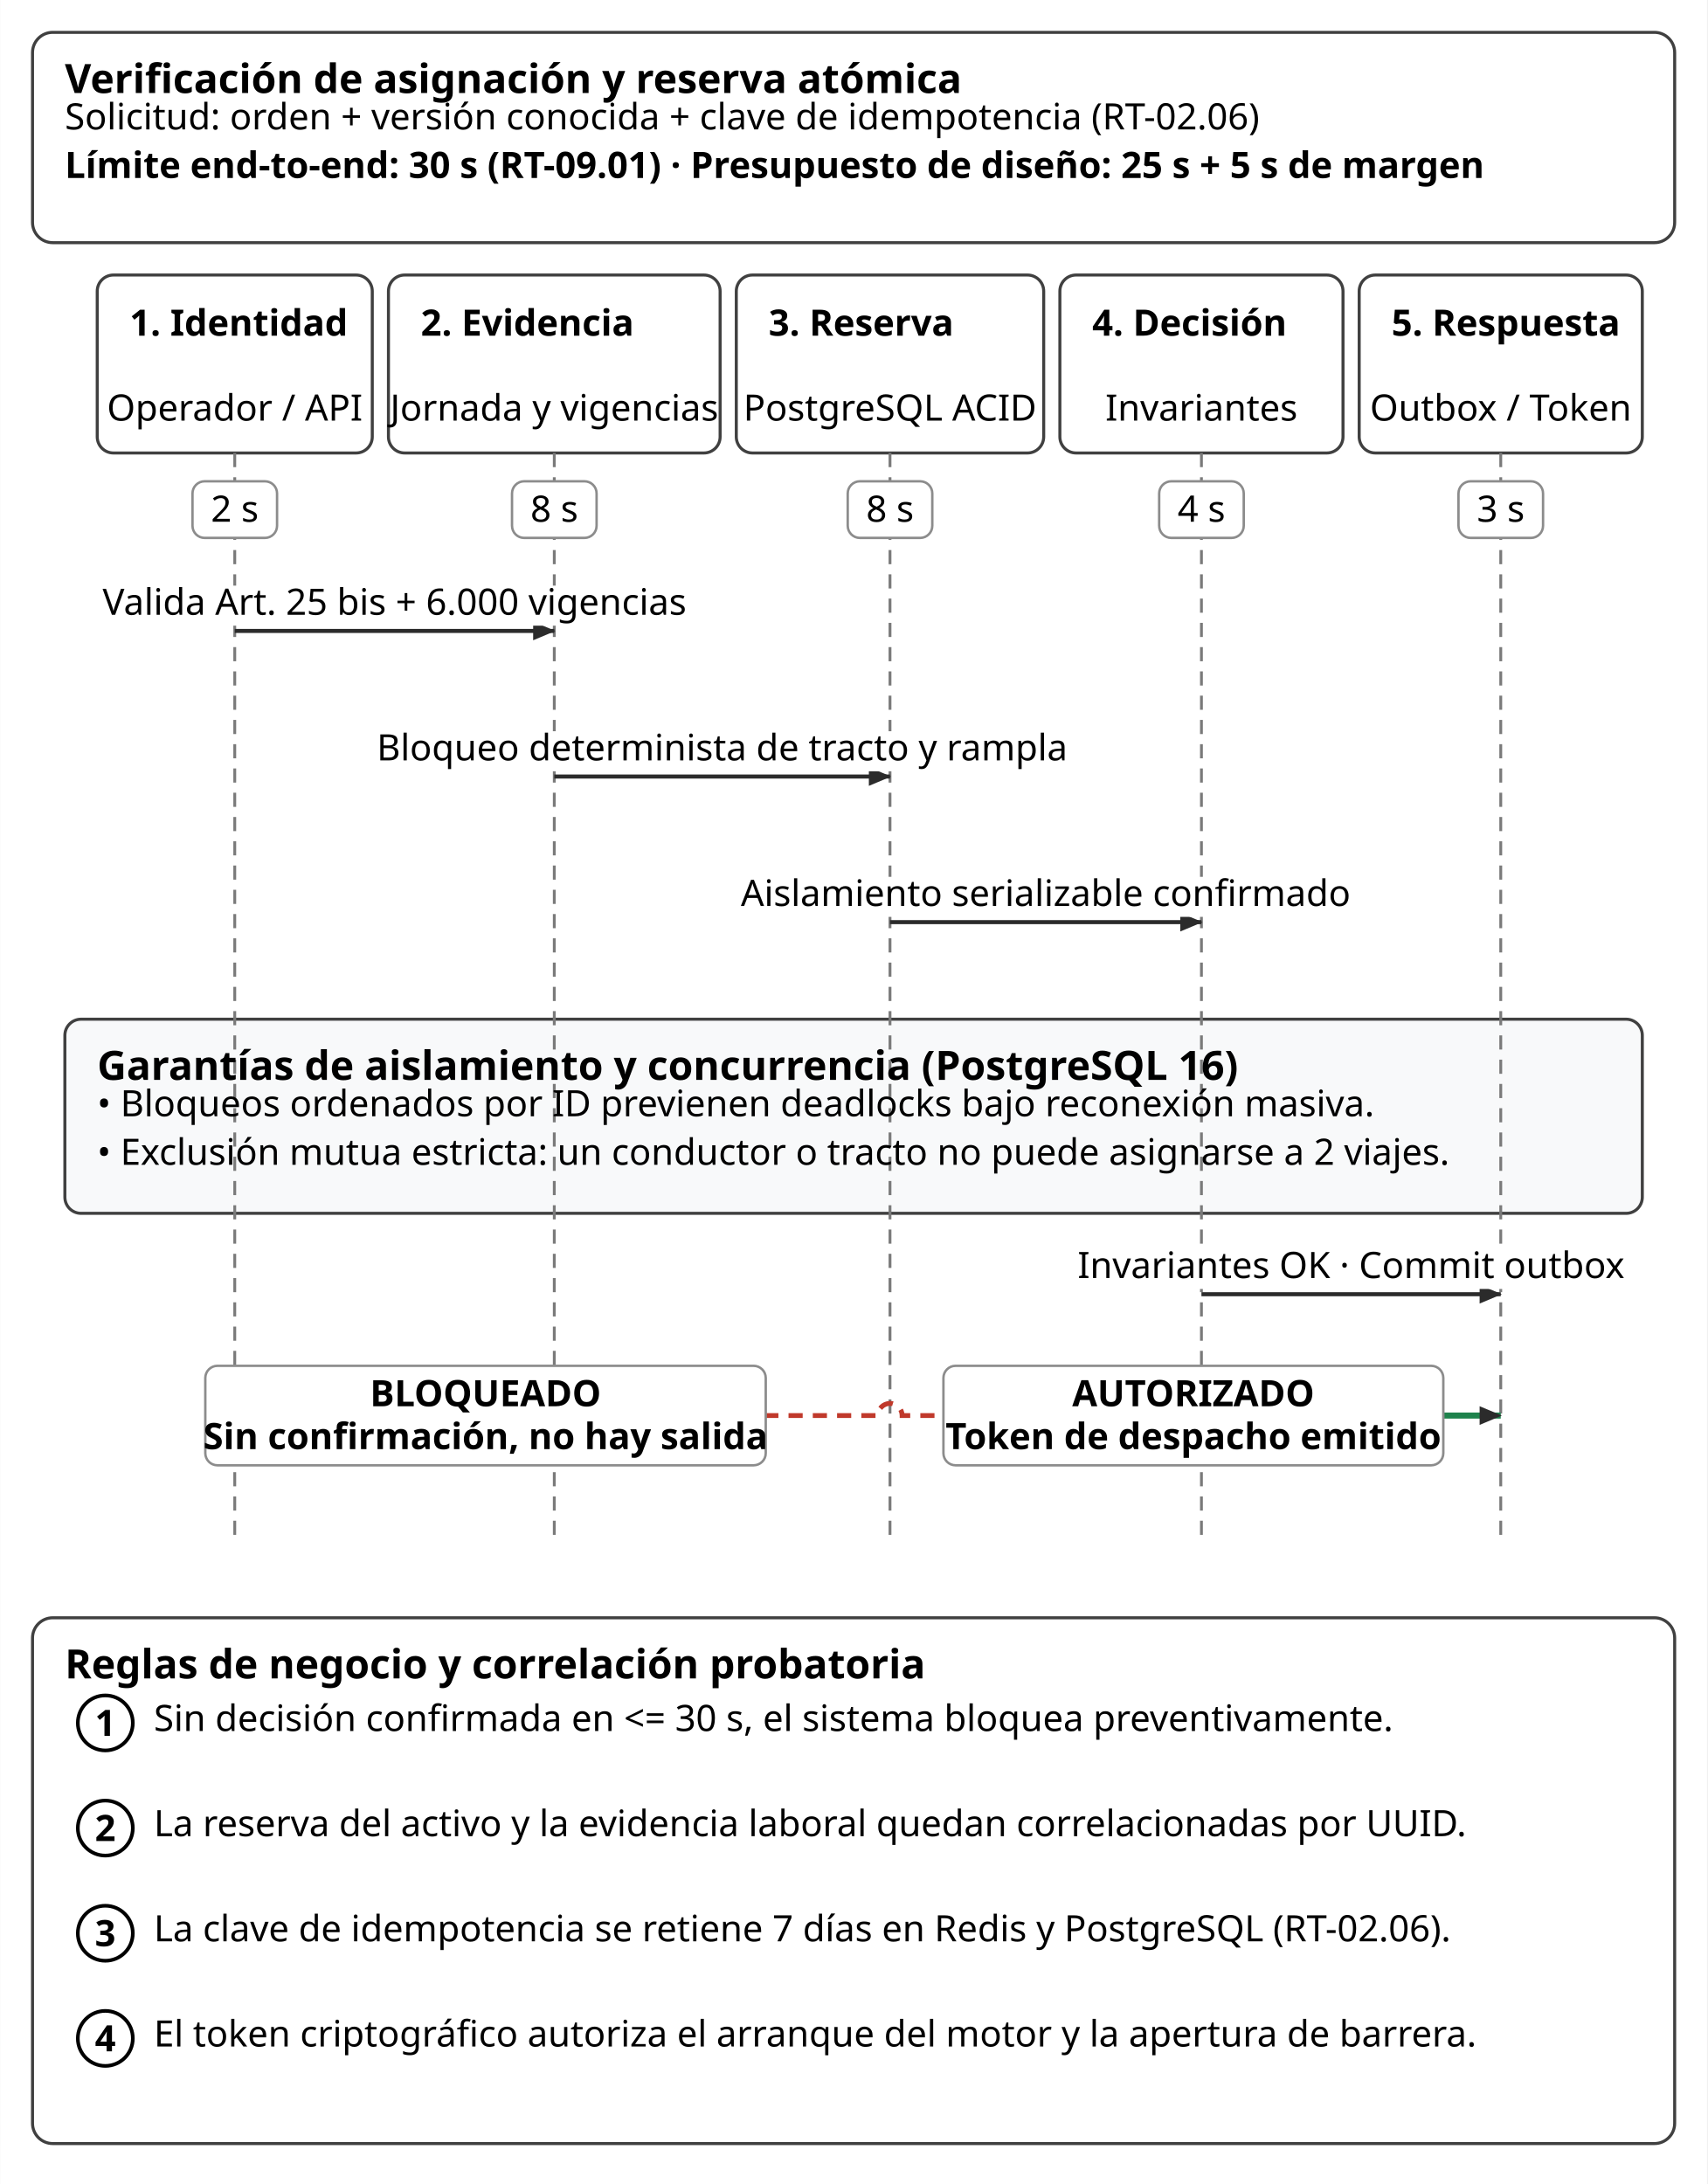
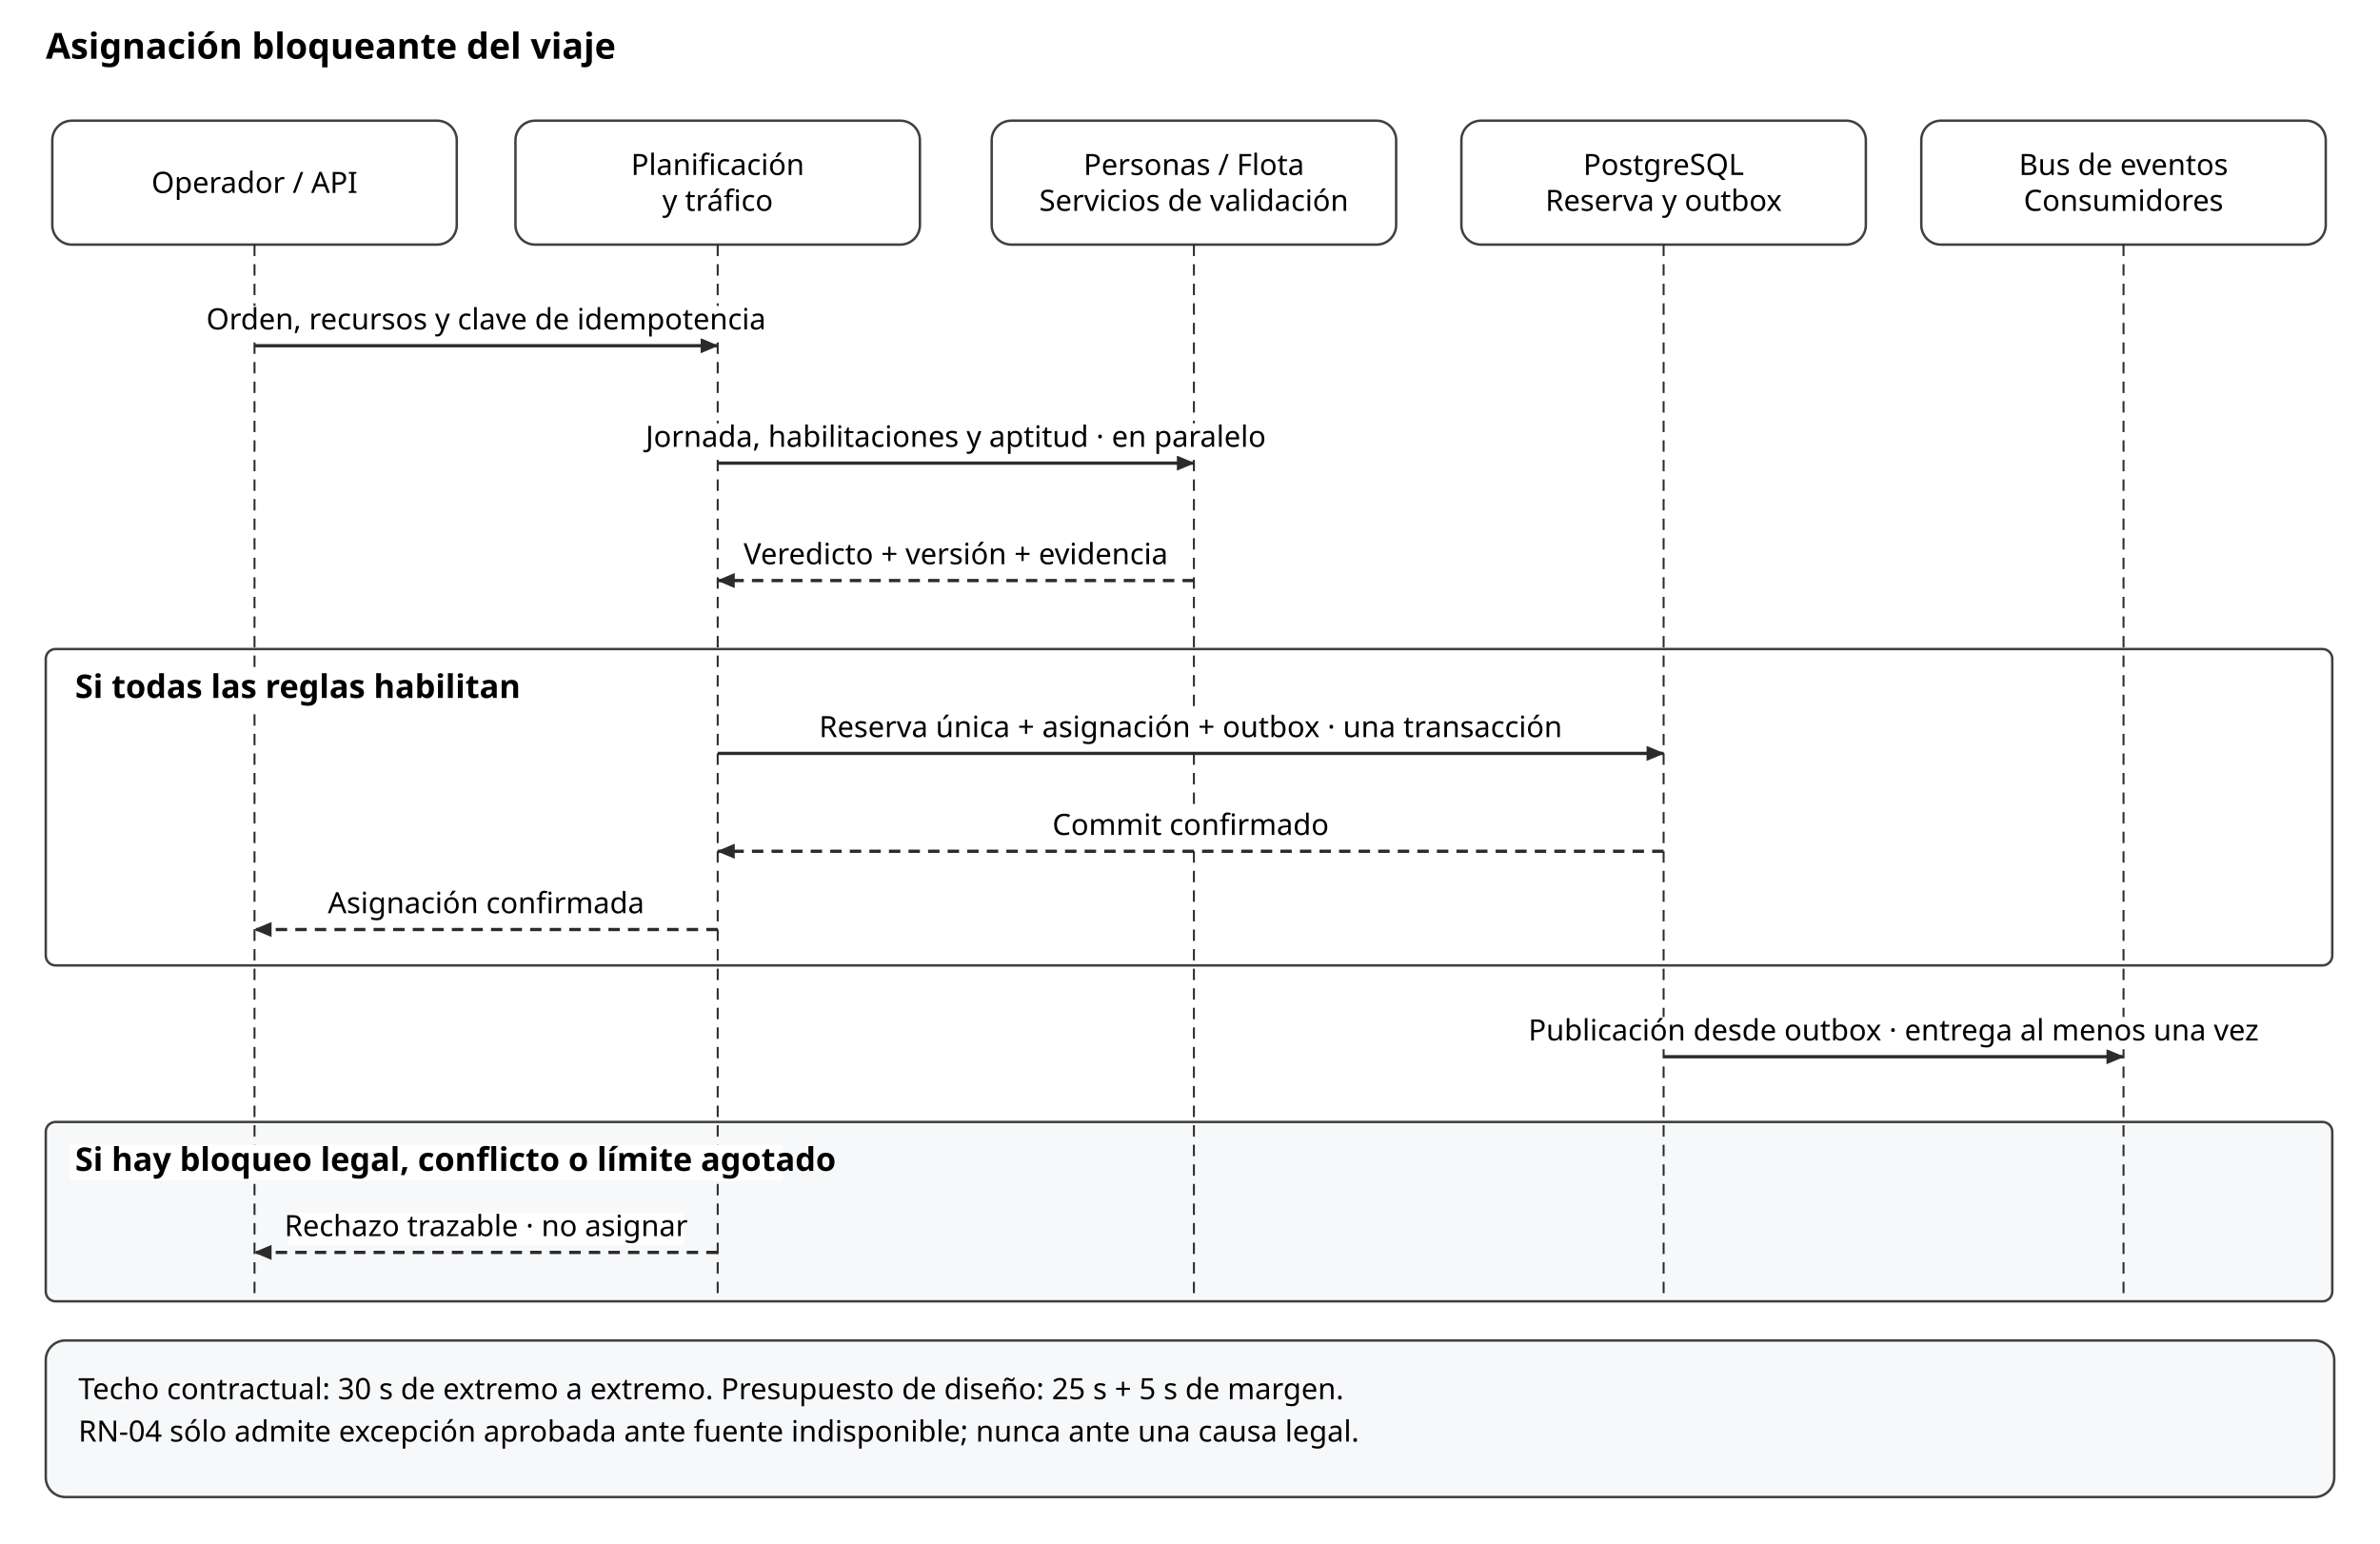
- <svg xmlns="http://www.w3.org/2000/svg" width="148.9mm" height="190.5mm" viewBox="0 0 422 540">
+ <svg xmlns="http://www.w3.org/2000/svg" width="257.4mm" height="167.0mm" viewBox="0 0 729.6 473.4">
  <defs>
    <marker id="fin-n" viewBox="0 0 10 10" refX="9.5" refY="5" markerWidth="5.5" markerHeight="5.5" markerUnits="userSpaceOnUse" orient="auto">
      <path d="M0,0.8 L10,5 L0,9.2 z" fill="#2B2B2B" />
    </marker>
    <marker id="ini-n" viewBox="0 0 10 10" refX="0.5" refY="5" markerWidth="5.5" markerHeight="5.5" markerUnits="userSpaceOnUse" orient="auto">
      <path d="M10,0.8 L0,5 L10,9.2 z" fill="#2B2B2B" />
    </marker>
    <marker id="fin-r" viewBox="0 0 10 10" refX="9.5" refY="5" markerWidth="5.5" markerHeight="5.5" markerUnits="userSpaceOnUse" orient="auto">
      <path d="M0,0.8 L10,5 L0,9.2 z" fill="#C0392B" />
    </marker>
    <marker id="ini-r" viewBox="0 0 10 10" refX="0.5" refY="5" markerWidth="5.5" markerHeight="5.5" markerUnits="userSpaceOnUse" orient="auto">
      <path d="M10,0.8 L0,5 L10,9.2 z" fill="#C0392B" />
    </marker>
  </defs>
-   <rect x="0" y="0" width="422" height="540" fill="#FFFFFF" />
+   <rect x="0" y="0" width="729.6" height="473.4" fill="#FFFFFF" />
  <g id="grupos">
-     <rect x="8.00" y="8.00" width="406.00" height="52.00" rx="5" fill="#FFFFFF" stroke="#404040" stroke-width="0.75" />
-     <rect x="24.00" y="68.00" width="68.00" height="44.00" rx="4" fill="#FFFFFF" stroke="#404040" stroke-width="0.75" />
-     <rect x="96.00" y="68.00" width="82.00" height="44.00" rx="4" fill="#FFFFFF" stroke="#404040" stroke-width="0.75" />
-     <rect x="182.00" y="68.00" width="76.00" height="44.00" rx="4" fill="#FFFFFF" stroke="#404040" stroke-width="0.75" />
-     <rect x="262.00" y="68.00" width="70.00" height="44.00" rx="4" fill="#FFFFFF" stroke="#404040" stroke-width="0.75" />
-     <rect x="336.00" y="68.00" width="70.00" height="44.00" rx="4" fill="#FFFFFF" stroke="#404040" stroke-width="0.75" />
-     <rect x="16.00" y="252.00" width="390.00" height="48.00" rx="4" fill="#F8F9FA" stroke="#404040" stroke-width="0.75" />
-     <rect x="8.00" y="400.00" width="406.00" height="130.00" rx="5" fill="#FFFFFF" stroke="#404040" stroke-width="0.75" />
+     <rect x="16.00" y="37.00" width="124.00" height="38.00" rx="6" fill="#FFFFFF" stroke="#404040" stroke-width="0.75" />
+     <rect x="158.00" y="37.00" width="124.00" height="38.00" rx="6" fill="#FFFFFF" stroke="#404040" stroke-width="0.75" />
+     <rect x="304.00" y="37.00" width="124.00" height="38.00" rx="6" fill="#FFFFFF" stroke="#404040" stroke-width="0.75" />
+     <rect x="448.00" y="37.00" width="124.00" height="38.00" rx="6" fill="#FFFFFF" stroke="#404040" stroke-width="0.75" />
+     <rect x="589.00" y="37.00" width="124.00" height="38.00" rx="6" fill="#FFFFFF" stroke="#404040" stroke-width="0.75" />
+     <rect x="14.00" y="199.00" width="701.00" height="97.00" rx="3" fill="#FFFFFF" stroke="#404040" stroke-width="0.75" />
+     <rect x="14.00" y="344.00" width="701.00" height="55.00" rx="3" fill="#F7F8FA" stroke="#404040" stroke-width="0.75" />
+     <rect x="14.00" y="411.00" width="701.60" height="48.00" rx="6" fill="#F7F8FA" stroke="#404040" stroke-width="0.75" />
  </g>
  <g id="flechas">
-     <path d="M58.00,112.00 L58.00,380.00" fill="none" stroke="#7A7A7A" stroke-width="0.7" stroke-linejoin="miter" stroke-dasharray="3.5 2.5" />
-     <path d="M137.00,112.00 L137.00,380.00" fill="none" stroke="#7A7A7A" stroke-width="0.7" stroke-linejoin="miter" stroke-dasharray="3.5 2.5" />
-     <path d="M220.00,112.00 L220.00,380.00" fill="none" stroke="#7A7A7A" stroke-width="0.7" stroke-linejoin="miter" stroke-dasharray="3.5 2.5" />
-     <path d="M297.00,112.00 L297.00,380.00" fill="none" stroke="#7A7A7A" stroke-width="0.7" stroke-linejoin="miter" stroke-dasharray="3.5 2.5" />
-     <path d="M371.00,112.00 L371.00,380.00" fill="none" stroke="#7A7A7A" stroke-width="0.7" stroke-linejoin="miter" stroke-dasharray="3.5 2.5" />
-     <path d="M58.00,156.00 L137.00,156.00" fill="none" stroke="#2B2B2B" stroke-width="1.0" stroke-linejoin="miter" marker-end="url(#fin-n)" />
-     <path d="M137.00,192.00 L220.00,192.00" fill="none" stroke="#2B2B2B" stroke-width="1.0" stroke-linejoin="miter" marker-end="url(#fin-n)" />
-     <path d="M220.00,228.00 L297.00,228.00" fill="none" stroke="#2B2B2B" stroke-width="1.0" stroke-linejoin="miter" marker-end="url(#fin-n)" />
-     <path d="M297.00,320.00 L371.00,320.00" fill="none" stroke="#2B2B2B" stroke-width="1.0" stroke-linejoin="miter" marker-end="url(#fin-n)" />
-     <path d="M297.00,350.00 L371.00,350.00" fill="none" stroke="#1E824C" stroke-width="1.5" stroke-linejoin="miter" marker-end="url(#fin-n)" />
-     <path d="M297.00,350.00 L223.00,350.00 A3.0,3.0 0 0 0 217.00,350.00 L140.00,350.00 A3.0,3.0 0 0 0 134.00,350.00 L58.00,350.00" fill="none" stroke="#C0392B" stroke-width="1.2" stroke-linejoin="miter" stroke-dasharray="3.5 2.5" marker-end="url(#fin-r)" />
+     <path d="M78.00,75.00 L78.00,399.00" fill="none" stroke="#2B2B2B" stroke-width="0.6" stroke-linejoin="miter" stroke-dasharray="3.5 2.5" />
+     <path d="M220.00,75.00 L220.00,399.00" fill="none" stroke="#2B2B2B" stroke-width="0.6" stroke-linejoin="miter" stroke-dasharray="3.5 2.5" />
+     <path d="M366.00,75.00 L366.00,399.00" fill="none" stroke="#2B2B2B" stroke-width="0.6" stroke-linejoin="miter" stroke-dasharray="3.5 2.5" />
+     <path d="M510.00,75.00 L510.00,399.00" fill="none" stroke="#2B2B2B" stroke-width="0.6" stroke-linejoin="miter" stroke-dasharray="3.5 2.5" />
+     <path d="M651.00,75.00 L651.00,399.00" fill="none" stroke="#2B2B2B" stroke-width="0.6" stroke-linejoin="miter" stroke-dasharray="3.5 2.5" />
+     <path d="M78.00,106.00 L220.00,106.00" fill="none" stroke="#2B2B2B" stroke-width="1.0" stroke-linejoin="miter" marker-end="url(#fin-n)" />
+     <path d="M220.00,142.00 L366.00,142.00" fill="none" stroke="#2B2B2B" stroke-width="1.0" stroke-linejoin="miter" marker-end="url(#fin-n)" />
+     <path d="M366.00,178.00 L220.00,178.00" fill="none" stroke="#2B2B2B" stroke-width="1.0" stroke-linejoin="miter" stroke-dasharray="3.5 2.5" marker-end="url(#fin-n)" />
+     <path d="M220.00,231.00 L510.00,231.00" fill="none" stroke="#2B2B2B" stroke-width="1.0" stroke-linejoin="miter" marker-end="url(#fin-n)" />
+     <path d="M510.00,261.00 L220.00,261.00" fill="none" stroke="#2B2B2B" stroke-width="1.0" stroke-linejoin="miter" stroke-dasharray="3.5 2.5" marker-end="url(#fin-n)" />
+     <path d="M220.00,285.00 L78.00,285.00" fill="none" stroke="#2B2B2B" stroke-width="1.0" stroke-linejoin="miter" stroke-dasharray="3.5 2.5" marker-end="url(#fin-n)" />
+     <path d="M510.00,324.00 L651.00,324.00" fill="none" stroke="#2B2B2B" stroke-width="1.0" stroke-linejoin="miter" marker-end="url(#fin-n)" />
+     <path d="M220.00,384.00 L78.00,384.00" fill="none" stroke="#2B2B2B" stroke-width="1.0" stroke-linejoin="miter" stroke-dasharray="3.5 2.5" marker-end="url(#fin-n)" />
  </g>
  <g id="iconos">
-     <rect x="47.55" y="119.00" width="20.91" height="14.00" rx="3" fill="#FFFFFF" stroke="#8C8C8C" stroke-width="0.6" />
-     <text x="58.00" y="129.00" font-size="9" font-family="IBM Plex Sans" text-anchor="middle" fill="#000000">2 s</text>
-     <rect x="126.55" y="119.00" width="20.91" height="14.00" rx="3" fill="#FFFFFF" stroke="#8C8C8C" stroke-width="0.6" />
-     <text x="137.00" y="129.00" font-size="9" font-family="IBM Plex Sans" text-anchor="middle" fill="#000000">8 s</text>
-     <rect x="209.55" y="119.00" width="20.91" height="14.00" rx="3" fill="#FFFFFF" stroke="#8C8C8C" stroke-width="0.6" />
-     <text x="220.00" y="129.00" font-size="9" font-family="IBM Plex Sans" text-anchor="middle" fill="#000000">8 s</text>
-     <rect x="286.55" y="119.00" width="20.91" height="14.00" rx="3" fill="#FFFFFF" stroke="#8C8C8C" stroke-width="0.6" />
-     <text x="297.00" y="129.00" font-size="9" font-family="IBM Plex Sans" text-anchor="middle" fill="#000000">4 s</text>
-     <rect x="360.55" y="119.00" width="20.91" height="14.00" rx="3" fill="#FFFFFF" stroke="#8C8C8C" stroke-width="0.6" />
-     <text x="371.00" y="129.00" font-size="9" font-family="IBM Plex Sans" text-anchor="middle" fill="#000000">3 s</text>
-     <rect x="24.91" y="144.80" width="145.18" height="9.90" fill="#FFFFFF" />
-     <rect x="95.52" y="180.80" width="165.97" height="9.90" fill="#FFFFFF" />
-     <rect x="184.75" y="216.80" width="147.51" height="9.90" fill="#FFFFFF" />
-     <rect x="267.75" y="308.80" width="132.49" height="9.90" fill="#FFFFFF" />
-     <rect x="233.21" y="337.70" width="123.59" height="24.60" rx="3" fill="#FFFFFF" stroke="#8C8C8C" stroke-width="0.6" />
-     <text x="295.00" y="347.70" font-size="9" font-family="IBM Plex Sans" font-weight="600" text-anchor="middle" fill="#000000">AUTORIZADO</text>
-     <text x="295.00" y="358.30" font-size="9" font-family="IBM Plex Sans" font-weight="600" text-anchor="middle" fill="#000000">Token de despacho emitido</text>
-     <rect x="50.72" y="337.70" width="138.56" height="24.60" rx="3" fill="#FFFFFF" stroke="#8C8C8C" stroke-width="0.6" />
-     <text x="120.00" y="347.70" font-size="9" font-family="IBM Plex Sans" font-weight="600" text-anchor="middle" fill="#000000">BLOQUEADO</text>
-     <text x="120.00" y="358.30" font-size="9" font-family="IBM Plex Sans" font-weight="600" text-anchor="middle" fill="#000000">Sin confirmación, no hay salida</text>
-     <circle cx="26.00" cy="426.00" r="6.8" fill="#FFFFFF" stroke="#000000" stroke-width="0.9" />
-     <text x="26.00" y="429.20" font-size="9" font-family="IBM Plex Sans" font-weight="600" text-anchor="middle" fill="#000000">1</text>
-     <circle cx="26.00" cy="452.00" r="6.8" fill="#FFFFFF" stroke="#000000" stroke-width="0.9" />
-     <text x="26.00" y="455.20" font-size="9" font-family="IBM Plex Sans" font-weight="600" text-anchor="middle" fill="#000000">2</text>
-     <circle cx="26.00" cy="478.00" r="6.8" fill="#FFFFFF" stroke="#000000" stroke-width="0.9" />
-     <text x="26.00" y="481.20" font-size="9" font-family="IBM Plex Sans" font-weight="600" text-anchor="middle" fill="#000000">3</text>
-     <circle cx="26.00" cy="504.00" r="6.8" fill="#FFFFFF" stroke="#000000" stroke-width="0.9" />
-     <text x="26.00" y="507.20" font-size="9" font-family="IBM Plex Sans" font-weight="600" text-anchor="middle" fill="#000000">4</text>
+     <rect x="65.33" y="93.80" width="167.33" height="9.90" fill="#FFFFFF" />
+     <rect x="199.51" y="129.80" width="186.99" height="9.90" fill="#FFFFFF" />
+     <rect x="228.35" y="165.80" width="129.29" height="9.90" fill="#FFFFFF" />
+     <rect x="21.40" y="206.00" width="130.60" height="11.00" fill="#FFFFFF" />
+     <rect x="254.24" y="218.80" width="221.52" height="9.90" fill="#FFFFFF" />
+     <rect x="323.43" y="248.80" width="83.15" height="9.90" fill="#FFFFFF" />
+     <rect x="101.42" y="272.80" width="95.16" height="9.90" fill="#FFFFFF" />
+     <rect x="472.06" y="311.80" width="216.89" height="9.90" fill="#FFFFFF" />
+     <rect x="21.40" y="351.00" width="218.70" height="11.00" fill="#FFFFFF" />
+     <rect x="88.29" y="371.80" width="121.42" height="9.90" fill="#FFFFFF" />
  </g>
  <g id="textos">
-     <text x="16.00" y="23.00" font-size="10" font-family="IBM Plex Sans" font-weight="600" text-anchor="start" fill="#000000">Verificación de asignación y reserva atómica</text>
-     <text x="16.00" y="32.00" font-size="9" font-family="IBM Plex Sans" text-anchor="start" fill="#000000">Solicitud: orden + versión conocida + clave de idempotencia (RT-02.06)</text>
-     <text x="16.00" y="44.00" font-size="9" font-family="IBM Plex Sans" font-weight="600" text-anchor="start" fill="#000000">Límite end-to-end: 30 s (RT-09.01) · Presupuesto de diseño: 25 s + 5 s de margen</text>
-     <text x="32.00" y="83.00" font-size="9" font-family="IBM Plex Sans" font-weight="600" text-anchor="start" fill="#000000">1. Identidad</text>
-     <text x="58.00" y="104.00" font-size="9" font-family="IBM Plex Sans" text-anchor="middle" fill="#000000">Operador / API</text>
-     <text x="104.00" y="83.00" font-size="9" font-family="IBM Plex Sans" font-weight="600" text-anchor="start" fill="#000000">2. Evidencia</text>
-     <text x="137.00" y="104.00" font-size="9" font-family="IBM Plex Sans" text-anchor="middle" fill="#000000">Jornada y vigencias</text>
-     <text x="190.00" y="83.00" font-size="9" font-family="IBM Plex Sans" font-weight="600" text-anchor="start" fill="#000000">3. Reserva</text>
-     <text x="220.00" y="104.00" font-size="9" font-family="IBM Plex Sans" text-anchor="middle" fill="#000000">PostgreSQL ACID</text>
-     <text x="270.00" y="83.00" font-size="9" font-family="IBM Plex Sans" font-weight="600" text-anchor="start" fill="#000000">4. Decisión</text>
-     <text x="297.00" y="104.00" font-size="9" font-family="IBM Plex Sans" text-anchor="middle" fill="#000000">Invariantes</text>
-     <text x="344.00" y="83.00" font-size="9" font-family="IBM Plex Sans" font-weight="600" text-anchor="start" fill="#000000">5. Respuesta</text>
-     <text x="371.00" y="104.00" font-size="9" font-family="IBM Plex Sans" text-anchor="middle" fill="#000000">Outbox / Token</text>
-     <text x="97.50" y="152.00" font-size="9" font-family="IBM Plex Sans" text-anchor="middle" fill="#000000">Valida Art. 25 bis + 6.000 vigencias</text>
-     <text x="178.50" y="188.00" font-size="9" font-family="IBM Plex Sans" text-anchor="middle" fill="#000000">Bloqueo determinista de tracto y rampla</text>
-     <text x="258.50" y="224.00" font-size="9" font-family="IBM Plex Sans" text-anchor="middle" fill="#000000">Aislamiento serializable confirmado</text>
-     <text x="24.00" y="267.00" font-size="10" font-family="IBM Plex Sans" font-weight="600" text-anchor="start" fill="#000000">Garantías de aislamiento y concurrencia (PostgreSQL 16)</text>
-     <text x="24.00" y="276.00" font-size="9" font-family="IBM Plex Sans" text-anchor="start" fill="#000000">• Bloqueos ordenados por ID previenen deadlocks bajo reconexión masiva.</text>
-     <text x="24.00" y="288.00" font-size="9" font-family="IBM Plex Sans" text-anchor="start" fill="#000000">• Exclusión mutua estricta: un conductor o tracto no puede asignarse a 2 viajes.</text>
-     <text x="334.00" y="316.00" font-size="9" font-family="IBM Plex Sans" text-anchor="middle" fill="#000000">Invariantes OK · Commit outbox</text>
-     <text x="16.00" y="415.00" font-size="10" font-family="IBM Plex Sans" font-weight="600" text-anchor="start" fill="#000000">Reglas de negocio y correlación probatoria</text>
-     <text x="38.00" y="428.00" font-size="9" font-family="IBM Plex Sans" text-anchor="start" fill="#000000">Sin decisión confirmada en &lt;= 30 s, el sistema bloquea preventivamente.</text>
-     <text x="38.00" y="454.00" font-size="9" font-family="IBM Plex Sans" text-anchor="start" fill="#000000">La reserva del activo y la evidencia laboral quedan correlacionadas por UUID.</text>
-     <text x="38.00" y="480.00" font-size="9" font-family="IBM Plex Sans" text-anchor="start" fill="#000000">La clave de idempotencia se retiene 7 días en Redis y PostgreSQL (RT-02.06).</text>
-     <text x="38.00" y="506.00" font-size="9" font-family="IBM Plex Sans" text-anchor="start" fill="#000000">El token criptográfico autoriza el arranque del motor y la apertura de barrera.</text>
+     <text x="14.00" y="18.00" font-size="11" font-family="IBM Plex Sans" font-weight="600" text-anchor="start" fill="#000000">Asignación bloqueante del viaje</text>
+     <text x="78.00" y="59.15" font-size="9" font-family="IBM Plex Sans" text-anchor="middle" fill="#000000">Operador / API</text>
+     <text x="220.00" y="53.65" font-size="9" font-family="IBM Plex Sans" text-anchor="middle" fill="#000000">Planificación</text>
+     <text x="220.00" y="64.65" font-size="9" font-family="IBM Plex Sans" text-anchor="middle" fill="#000000">y tráfico</text>
+     <text x="366.00" y="53.65" font-size="9" font-family="IBM Plex Sans" text-anchor="middle" fill="#000000">Personas / Flota</text>
+     <text x="366.00" y="64.65" font-size="9" font-family="IBM Plex Sans" text-anchor="middle" fill="#000000">Servicios de validación</text>
+     <text x="510.00" y="53.65" font-size="9" font-family="IBM Plex Sans" text-anchor="middle" fill="#000000">PostgreSQL</text>
+     <text x="510.00" y="64.65" font-size="9" font-family="IBM Plex Sans" text-anchor="middle" fill="#000000">Reserva y outbox</text>
+     <text x="651.00" y="53.65" font-size="9" font-family="IBM Plex Sans" text-anchor="middle" fill="#000000">Bus de eventos</text>
+     <text x="651.00" y="64.65" font-size="9" font-family="IBM Plex Sans" text-anchor="middle" fill="#000000">Consumidores</text>
+     <text x="149.00" y="101.00" font-size="9" font-family="IBM Plex Sans" text-anchor="middle" fill="#000000">Orden, recursos y clave de idempotencia</text>
+     <text x="293.00" y="137.00" font-size="9" font-family="IBM Plex Sans" text-anchor="middle" fill="#000000">Jornada, habilitaciones y aptitud · en paralelo</text>
+     <text x="293.00" y="173.00" font-size="9" font-family="IBM Plex Sans" text-anchor="middle" fill="#000000">Veredicto + versión + evidencia</text>
+     <text x="23.00" y="214.00" font-size="10" font-family="IBM Plex Sans" font-weight="600" text-anchor="start" fill="#000000">Si todas las reglas habilitan</text>
+     <text x="365.00" y="226.00" font-size="9" font-family="IBM Plex Sans" text-anchor="middle" fill="#000000">Reserva única + asignación + outbox · una transacción</text>
+     <text x="365.00" y="256.00" font-size="9" font-family="IBM Plex Sans" text-anchor="middle" fill="#000000">Commit confirmado</text>
+     <text x="149.00" y="280.00" font-size="9" font-family="IBM Plex Sans" text-anchor="middle" fill="#000000">Asignación confirmada</text>
+     <text x="580.50" y="319.00" font-size="9" font-family="IBM Plex Sans" text-anchor="middle" fill="#000000">Publicación desde outbox · entrega al menos una vez</text>
+     <text x="23.00" y="359.00" font-size="10" font-family="IBM Plex Sans" font-weight="600" text-anchor="start" fill="#000000">Si hay bloqueo legal, conflicto o límite agotado</text>
+     <text x="149.00" y="379.00" font-size="9" font-family="IBM Plex Sans" text-anchor="middle" fill="#000000">Rechazo trazable · no asignar</text>
+     <text x="24.00" y="429.00" font-size="9" font-family="IBM Plex Sans" text-anchor="start" fill="#000000">Techo contractual: 30 s de extremo a extremo. Presupuesto de diseño: 25 s + 5 s de margen.</text>
+     <text x="24.00" y="442.00" font-size="9" font-family="IBM Plex Sans" text-anchor="start" fill="#000000">RN-04 sólo admite excepción aprobada ante fuente indisponible; nunca ante una causa legal.</text>
  </g>
</svg>
